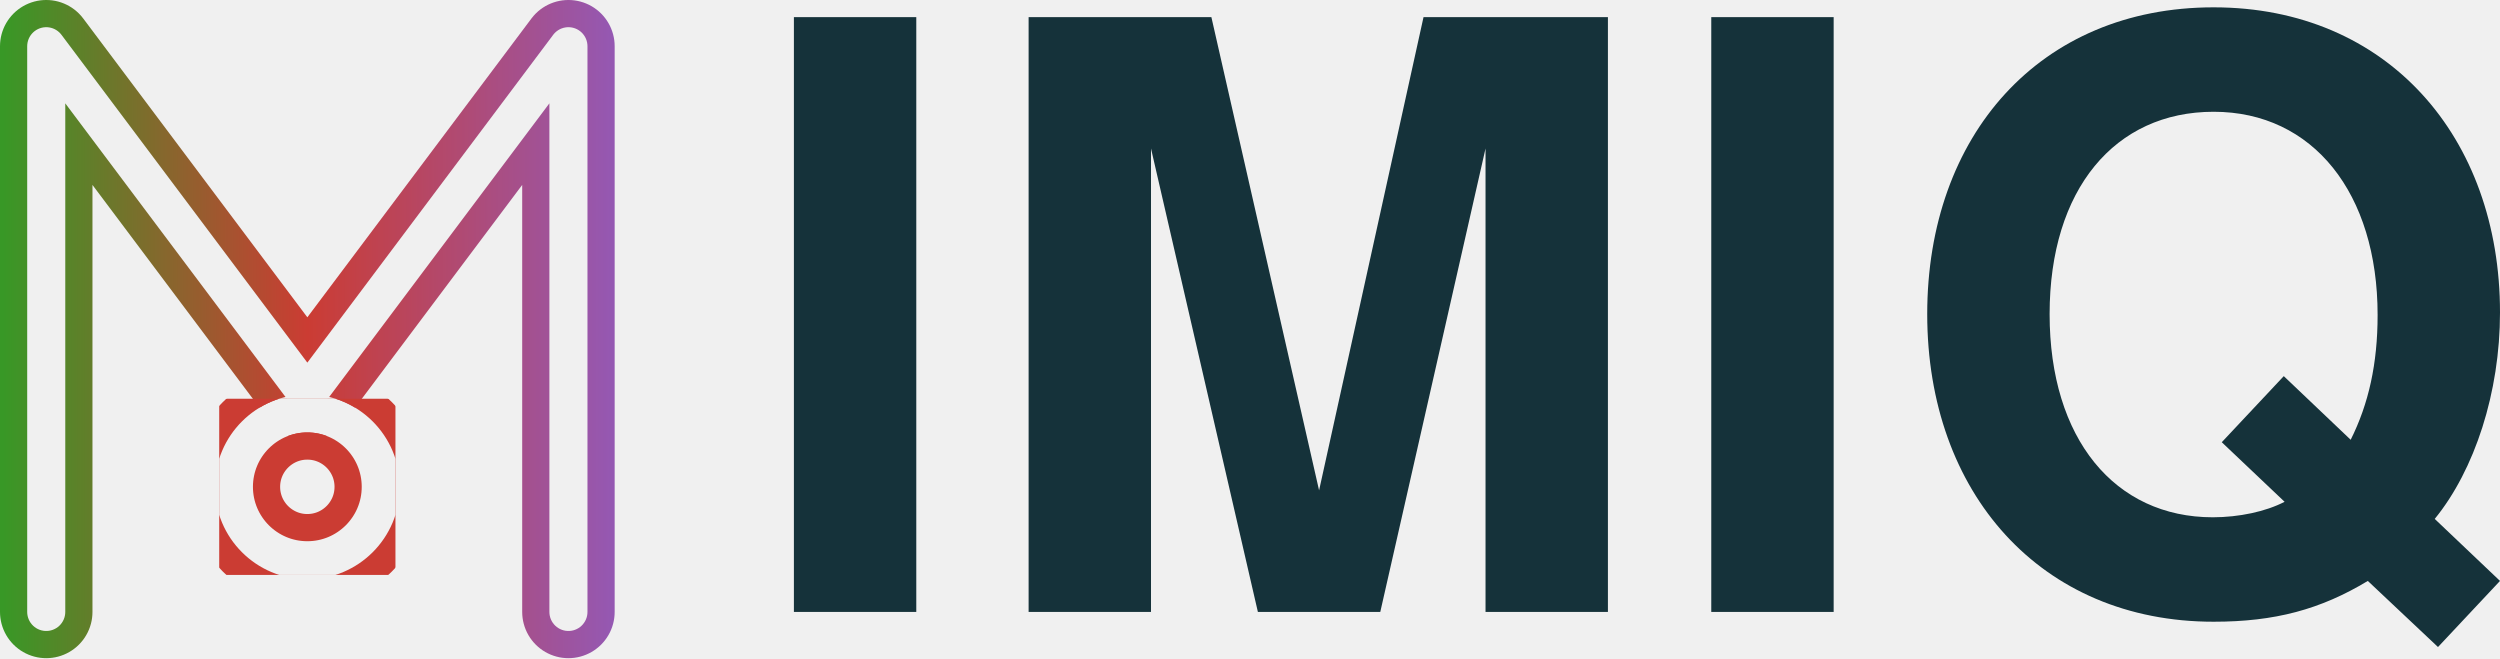
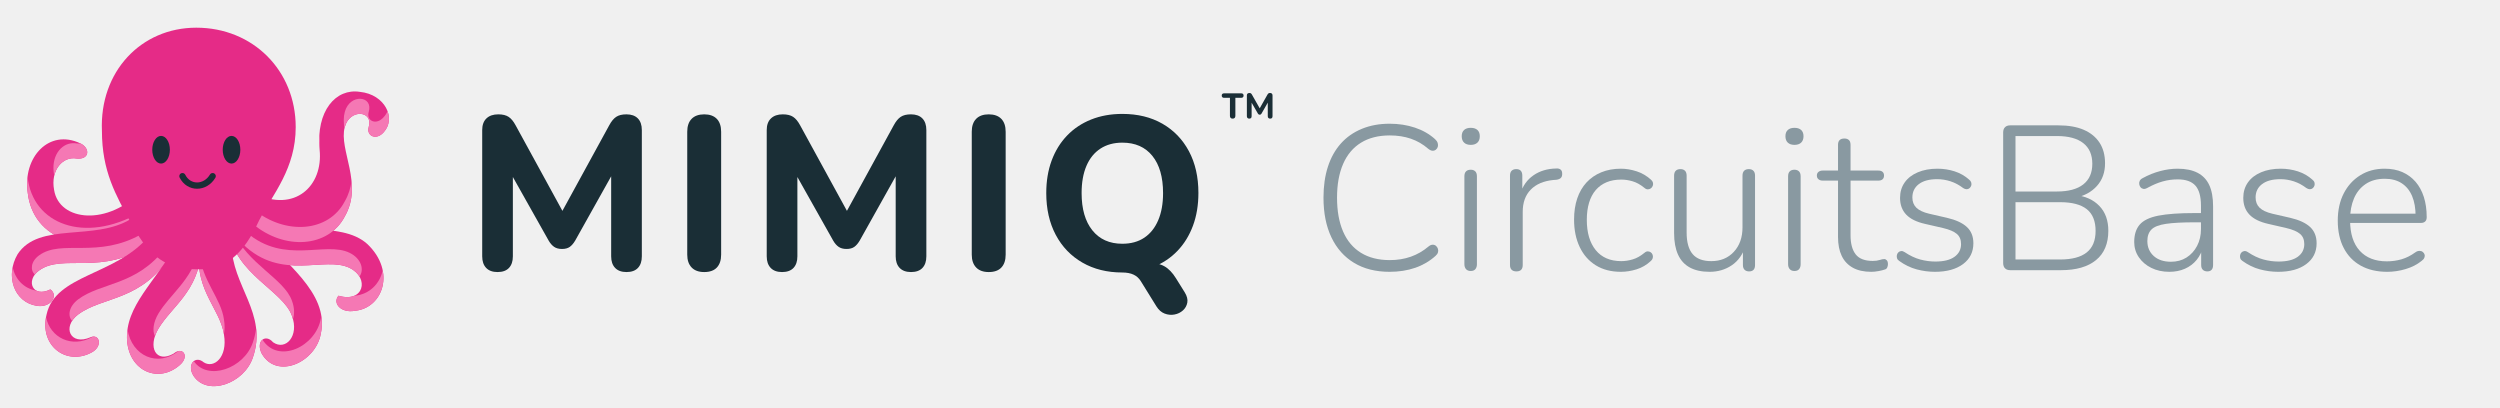
- <svg xmlns="http://www.w3.org/2000/svg" width="459.6" height="120.998" viewBox="36 30 459.6 120.998" version="1.1" id="svg4">
-   <defs id="defs3">
-     <linearGradient id="jl" gradientUnits="userSpaceOnUse" x1="44" y1="0" x2="156" y2="0">
-       <stop offset="0" stop-color="#389826" id="stop1" />
-       <stop offset="0.5" stop-color="#CB3C33" id="stop2" />
-       <stop offset="1" stop-color="#9558B2" id="stop3" />
-     </linearGradient>
-     <mask id="mw">
-       <rect x="0" y="0" width="200" height="200" fill="#ffffff" id="rect3" />
-       <path d="M 52,150 V 46 l 48,64 48,-64 v 104" fill="none" stroke="#000000" stroke-width="7" stroke-linecap="round" stroke-linejoin="round" id="path3" />
-       <circle cx="100" cy="127" r="13.5" fill="none" stroke="#000000" stroke-width="7" id="circle3" />
-     </mask>
-   </defs>
-   <path d="M 52,150 V 46 l 48,64 48,-64 v 104" fill="none" stroke="url(#jl)" stroke-width="17" stroke-linecap="round" stroke-linejoin="round" mask="url(#mw)" id="path4" style="stroke:url(#jl)" transform="translate(-7.5,-7.501699)" />
-   <circle cx="100" cy="127" r="13.5" fill="none" stroke="#cb3c33" stroke-width="17" mask="url(#mw)" id="circle4" transform="translate(-7.5,-7.501699)" />
-   <path d="M 204.45,142.498 V 33.148 h -22.5 V 142.498 Z m 127.15,0 V 33.148 h -33.9 l -19.2,87 -19.8,-87 h -33.6 V 142.498 h 22.5 V 57.298 l 19.65,85.2 h 22.5 l 19.35,-85.2 V 142.498 Z m 41.5,0 V 33.148 h -22.5 V 142.498 Z m 122.5,-5.7 -12,-11.4 c 7.35,-9 12,-23.25 12,-37.95 0,-32.25 -20.7,-56.1 -52.65,-56.1 -31.95,0 -52.65,23.55 -52.65,56.4 0,32.85 20.85,56.55 52.65,56.55 11.25,0 19.65,-2.25 28.35,-7.5 l 12.9,12.15 z m -22.5,-48.9 c 0,9 -1.65,16.35 -4.95,22.95 l -12.3,-11.7 -11.4,12.15 11.55,10.95 c -3.45,1.8 -8.4,2.85 -13.2,2.85 -18,0 -30,-14.4 -30,-37.35 0,-22.95 12,-37.2 30.15,-37.2 18.3,0 30.15,15 30.15,37.35 z" id="text4" style="font-weight:600;font-size:150px;font-family:Montserrat, 'Segoe UI', Helvetica, Arial, sans-serif;letter-spacing:1;fill:#15323a" aria-label="IMIQ" />
+ <svg xmlns="http://www.w3.org/2000/svg" width="1351" height="220" viewBox="0 0 1351 220" role="img">
+   <g transform="scale(.68)">
+     <path fill="#E52B87" d="M113 151 C86 180 47 176 43 151 C40 135 50 124 61 126 C71 127 72 118 64 114 C39 102 18 125 22 153 C26 190 67 206 111 181 Z" />
+     <path fill="#F578B4" d="M 57.943 113.773 C 48.24 114.106 40.281 124.5 43 139 C 43.033 139.204 43.088 139.394 43.125 139.596 C 45.335 130.136 52.886 124.525 61 126 C 71 127 72 118 64 114 C 63.978 113.989 63.956 113.981 63.934 113.971 C 63.056 114.08 62.092 114.109 61 114 C 59.969 113.812 58.947 113.739 57.943 113.773 z M 21.904 140.172 C 21.364 144.243 21.365 148.558 22 153 C 26 190 67 206 111 181 L 113 151 C 112.717 151.304 112.426 151.582 112.141 151.879 L 111 169 C 67 194 26 178 22 141 C 21.96 140.722 21.939 140.449 21.904 140.172 z " transform="" />
+     <path fill="#E52B87" d="M104 174 C75 192 31 176 14 202 C4 219 11 240 29 243 C40 245 47 235 40 230 C26 237 20 223 31 215 C50 201 81 220 119 194 Z" />
+     <path fill="#F578B4" d="M 112.873 185.83 C 77.671 206.01 48.968 189.761 31 203 C 24.336 207.846 23.919 214.887 27.732 218.135 C 28.583 217.034 29.663 215.972 31 215 C 50 201 81 220 119 194 L 112.873 185.83 z M 10.041 212.299 C 7.178 226.545 14.531 240.588 29 243 C 40 245 47 235 40 230 C 35.347 232.327 31.585 232.326 29.029 231.004 C 29.019 231.002 29.01 231.002 29 231 C 18.704 229.284 12.016 221.676 10.041 212.299 z " transform="" />
+     <path fill="#E52B87" d="M118 188 C92 219 44 218 37 250 C31 275 53 291 73 280 C82 275 79 265 72 268 C56 275 49 260 62 250 C82 235 113 240 137 201 Z" />
+     <path fill="#F578B4" d="M 131.387 197.16 C 108.328 227.325 80.474 224.145 62 238 C 54.555 243.727 53.679 251.088 57.287 255.023 C 58.386 253.295 59.94 251.585 62 250 C 82 235 113 240 137 201 L 131.387 197.16 z M 36.584 252.008 C 32.201 275.843 53.542 290.702 73 280 C 81.21 275.439 79.421 266.75 73.732 267.531 C 73.487 267.687 73.266 267.852 73 268 C 57.078 276.757 39.905 268.393 36.584 252.008 z " transform="" />
+     <path fill="#E52B87" d="M140 194 C124 224 99 243 101 271 C103 295 126 305 143 290 C151 283 145 275 138 281 C124 289 117 276 126 261 C137 243 157 232 160 200 Z" />
+     <path fill="#F578B4" d="M 158.035 199.41 C 151.975 222.954 135.578 233.327 126 249 C 121.663 256.229 121.049 262.985 123.137 267.158 C 123.795 265.179 124.733 263.111 126 261 C 137 243 157 232 160 200 L 158.035 199.41 z M 101.336 261.713 C 100.911 264.712 100.771 267.795 101 271 C 103 295 126 305 143 290 C 149.478 284.332 146.774 278.011 141.795 278.996 C 125.6 291.976 104.697 283.194 101.336 261.713 z " transform="" />
+     <path fill="#E52B87" d="M160 191 C151 228 175 244 178 266 C181 284 170 293 162 288 C155 282 148 290 154 299 C165 315 194 305 201 284 C213 249 184 227 184 194 Z" />
+     <path fill="#F578B4" d="M 158.301 200.832 C 155.322 230.812 174.971 245.83 177.926 265.555 C 178.626 262.294 178.737 258.42 178 254 C 175.666 236.885 160.629 223.397 158.301 200.832 z M 203.533 260.953 C 203.11 264.503 202.313 268.17 201 272 C 194.001 292.997 165.009 302.996 154.006 287.006 C 151.389 289.08 150.582 293.872 154 299 C 165 315 194 305 201 284 C 203.849 275.69 204.37 268.119 203.533 260.953 z " transform="" />
+     <path fill="#E52B87" d="M182 184 C187 218 225 231 232 251 C238 267 227 279 217 272 C211 265 203 271 208 281 C220 302 251 288 255 265 C262 232 224 208 207 185 Z" />
+     <path fill="#F578B4" d="M 182 184 C 187 218 225 231 232 251 C 232.334 251.89 232.606 252.766 232.838 253.629 C 234.113 249.66 234.09 244.575 232 239 C 225.901 221.574 196.275 209.456 185.441 184.137 L 182 184 z M 255.35 250.961 C 255.242 251.639 255.145 252.315 255 253 C 251.064 275.63 221.004 289.522 208.607 269.961 C 206.316 271.749 205.415 275.83 208 281 C 220 302 251 288 255 265 C 256.033 260.131 256.064 255.463 255.35 250.961 z " transform="" />
+     <path fill="#E52B87" d="M201 169 C226 190 270 174 292 194 C315 216 304 245 282 247 C271 249 264 241 269 235 C289 241 294 221 278 213 C258 203 224 224 193 194 Z" />
+     <path fill="#F578B4" d="M 195.973 184.713 L 193 194 C 224 224 258 203 278 213 C 281.604 214.802 284.134 217.213 285.676 219.799 C 289.54 214.519 287.391 205.695 278 201 C 258.637 191.319 226.153 210.69 195.973 184.713 z M 304.133 214.822 C 301.854 225.649 293.415 233.962 282 235 C 281.801 235.036 281.614 235.047 281.418 235.076 C 278.354 236.354 274.186 236.556 269 235 C 264 241 271 249 282 247 C 297.383 245.602 307.37 230.999 304.133 214.822 z " transform="" />
+     <path fill="#E52B87" d="M203 154 C234 169 257 148 254 119 C251 88 267 70 286 73 C306 75 315 94 305 105 C299 112 291 108 293 101 C297 88 278 86 274 101 C269 119 289 146 274 172 C261 197 226 199 201 178 Z" />
+     <path fill="#F578B4" d="M 286.5 78.5 C 281.75 78.25 276 81.5 274 89 C 272.896 92.974 273.047 97.406 273.734 102.15 C 273.818 101.765 273.895 101.378 274 101 C 278 86 297 88 293 101 C 291 108 299 112 305 105 C 309.315 100.254 310.086 94.019 307.969 88.303 C 307.293 89.968 306.314 91.554 305 93 C 299 100 291 96 293 89 C 295 82.5 291.25 78.75 286.5 78.5 z M 253.902 105.752 C 253.566 109.475 253.555 113.476 253.898 117.725 C 254.334 114.32 254.386 110.728 254 107 C 253.959 106.578 253.936 106.169 253.902 105.752 z M 279.35 143.67 C 278.724 149.096 277.133 154.57 274 160 C 261.161 184.691 226.868 186.931 201.938 166.752 L 201 178 C 226 199 261 197 274 172 C 279.465 162.528 280.274 152.924 279.35 143.67 z " transform="" />
+     <g fill="#E52B87">
+       <path d="M81 104 C79 57 112 22 156 22 C201 22 235 56 235 101 C235 134 217 154 206 175 C194 201 180 215 156 214 C128 214 116 199 104 177 C92 155 81 136 81 104Z" />
+     </g>
+     <g fill="#1A2E36">
+       <ellipse cx="128" cy="119" rx="7" ry="11" />
+       <ellipse cx="184" cy="119" rx="7" ry="11" />
+     </g>
+     <path d="M145 140 C150 150 163 150 169 140" fill="none" stroke="#1A2E36" stroke-width="5" stroke-linecap="round" />
+   </g>
+   <g fill="#1A2E36" transform="translate(252 146) scale(0.118 -0.118)">
+     <path transform="translate(0 0)" d="M142.951 -8.626Q109 -8.626 90.868 10.349Q72.735 29.325 72.735 63.276V641.724Q72.735 676.362 92.181 694.994Q111.626 713.626 146.204 713.626Q176.216 713.626 193.692 702.09Q211.167 690.554 225.673 663.482L456.698 241.251H423.446L654.471 663.482Q668.977 690.554 686.266 702.09Q703.554 713.626 733.253 713.626Q767.204 713.626 785.493 694.994Q803.782 676.362 803.782 641.724V63.276Q803.782 29.325 785.993 10.349Q768.204 -8.626 733.566 -8.626Q699.615 -8.626 681.482 10.349Q663.35 29.325 663.35 63.276V468.015H684.724L498.529 135.446Q486.963 115.94 473.614 106.53Q460.265 97.121 438.132 97.121Q416 97.121 401.964 106.874Q387.928 116.626 377.049 135.446L189.481 468.702H213.167V63.276Q213.167 29.325 195.379 10.349Q177.59 -8.626 142.951 -8.626Z" />
+     <path transform="translate(941 0)" d="M148.518 -8.626Q110.94 -8.626 90.838 12.319Q70.735 33.265 70.735 71.156V633.844Q70.735 672.422 90.838 693.024Q110.94 713.626 148.518 713.626Q186.095 713.626 206.041 693.024Q225.987 672.422 225.987 633.844V71.156Q225.987 33.265 206.541 12.319Q187.095 -8.626 148.518 -8.626Z" />
+     <path transform="translate(1303 0)" d="M142.951 -8.626Q109 -8.626 90.868 10.349Q72.735 29.325 72.735 63.276V641.724Q72.735 676.362 92.181 694.994Q111.626 713.626 146.204 713.626Q176.216 713.626 193.692 702.09Q211.167 690.554 225.673 663.482L456.698 241.251H423.446L654.471 663.482Q668.977 690.554 686.266 702.09Q703.554 713.626 733.253 713.626Q767.204 713.626 785.493 694.994Q803.782 676.362 803.782 641.724V63.276Q803.782 29.325 785.993 10.349Q768.204 -8.626 733.566 -8.626Q699.615 -8.626 681.482 10.349Q663.35 29.325 663.35 63.276V468.015H684.724L498.529 135.446Q486.963 115.94 473.614 106.53Q460.265 97.121 438.132 97.121Q416 97.121 401.964 106.874Q387.928 116.626 377.049 135.446L189.481 468.702H213.167V63.276Q213.167 29.325 195.379 10.349Q177.59 -8.626 142.951 -8.626Z" />
+     <path transform="translate(2244 0)" d="M148.518 -8.626Q110.94 -8.626 90.838 12.319Q70.735 33.265 70.735 71.156V633.844Q70.735 672.422 90.838 693.024Q110.94 713.626 148.518 713.626Q186.095 713.626 206.041 693.024Q225.987 672.422 225.987 633.844V71.156Q225.987 33.265 206.541 12.319Q187.095 -8.626 148.518 -8.626Z" />
+     <path transform="translate(2606 0)" d="M683.987 -101.41Q699.866 -127.169 695.926 -148.458Q691.987 -169.747 675.854 -184.283Q659.722 -198.819 637.12 -203.102Q614.518 -207.385 592.072 -198.789Q569.626 -190.193 554.434 -165.747L482.928 -50.362Q470.494 -30.181 449.657 -20.404Q428.819 -10.626 397.325 -10.626L514.806 34.325Q561.179 34.325 590.589 17.982Q619.998 1.638 644.119 -37.482ZM398.325 -10.626Q294.132 -10.626 215.44 34.687Q136.747 80 93.338 161.813Q49.928 243.626 49.928 353Q49.928 435.687 74.711 502.343Q99.494 569 145.404 616.657Q191.313 664.313 255.536 689.97Q319.759 715.626 398.325 715.626Q503.518 715.626 581.71 670.813Q659.903 626 703.312 544.687Q746.722 463.374 746.722 353.687Q746.722 271 721.939 204.0Q697.156 137 651.246 88.843Q605.337 40.687 541.114 15.03Q476.891 -10.626 398.325 -10.626ZM398.325 120.987Q457.374 120.987 498.802 148.637Q540.229 176.288 562.537 228.433Q584.844 280.578 584.844 353Q584.844 462.663 535.886 523.338Q486.928 584.013 398.325 584.013Q340.276 584.013 298.348 556.863Q256.42 529.712 234.113 478.067Q211.806 426.422 211.806 353Q211.806 243.71 261.107 182.348Q310.409 120.987 398.325 120.987Z" />
+   </g>
+   <g fill="#1A2E36" transform="translate(660.106 73) scale(0.032 -0.032)">
+     <path transform="translate(0 0)" d="M468.83 277.868Q449.879 277.868 439.047 288.699Q428.216 299.53 428.216 319.481V669.097Q428.216 683.205 433.56 692.536Q438.903 701.868 448.234 706.5Q457.565 711.132 468.252 711.132Q486.203 711.132 495.679 704.934Q505.154 698.735 514.13 682.916L655.408 433.865H634.987L775.554 682.916Q784.53 698.735 794.005 704.934Q803.481 711.132 821.433 711.132Q837.962 711.132 849.715 700.801Q861.468 690.47 861.468 669.097V319.481Q861.468 277.868 821.854 277.868Q801.903 277.868 791.572 288.699Q781.241 299.53 781.241 319.481V578.34H798.662L674.227 360.976Q668.095 351.843 661.318 347.777Q654.541 343.711 644.987 343.711Q636.143 343.711 629.011 347.777Q621.879 351.843 615.746 360.976L490.444 578.34H508.444V319.481Q508.444 277.868 468.83 277.868ZM187.795 277.868Q165.711 277.868 153.958 290.12Q142.205 302.373 142.205 325.168V629.194H43.457Q24.216 629.194 13.885 639.17Q3.554 649.146 3.554 667.097Q3.554 685.759 13.885 695.38Q24.216 705 43.457 705H332.843Q352.084 705 362.415 695.38Q372.746 685.759 372.746 667.097Q372.746 649.146 362.415 639.17Q352.084 629.194 332.843 629.194H234.095V325.168Q234.095 302.373 222.342 290.12Q210.589 277.868 187.795 277.868Z" />
+   </g>
+   <g fill="#8999A1" transform="translate(708.106 146) scale(0.111 -0.111)">
+     <path transform="translate(0 0)" d="M386 -8Q285 -8 213.0 35.5Q141 79 102.5 160.0Q64 241 64 353Q64 437 85.5 503.5Q107 570 148.5 616.5Q190 663 250.5 688.0Q311 713 386 713Q452 713 509.0 694.0Q566 675 607 638Q617 629 620.0 619.0Q623 609 620.5 600.5Q618 592 611.0 586.5Q604 581 594.5 581.5Q585 582 574 591Q536 624 489.5 640.0Q443 656 387 656Q304 656 246.5 620.5Q189 585 159.5 517.0Q130 449 130 353Q130 256 159.5 188.0Q189 120 246.5 84.5Q304 49 387 49Q442 49 489.0 65.5Q536 82 575 115Q586 124 595.5 124.0Q605 124 611.5 118.5Q618 113 621.0 104.5Q624 96 621.5 87.0Q619 78 610 70Q567 31 510.5 11.5Q454 -8 386 -8Z" />
+     <path transform="translate(670 0)" d="M111 -4Q96 -4 88.0 5.0Q80 14 80 29V457Q80 473 88.0 481.0Q96 489 111 489Q125 489 133.0 481.0Q141 473 141 457V29Q141 14 133.5 5.0Q126 -4 111 -4ZM111 610Q90 610 78.5 621.0Q67 632 67 652Q67 672 78.5 682.5Q90 693 111 693Q132 693 143.5 682.5Q155 672 155 652Q155 632 143.5 621.0Q132 610 111 610Z" />
+     <path transform="translate(892 0)" d="M111 -6Q96 -6 88.0 2.0Q80 10 80 25V460Q80 476 88.0 484.0Q96 492 111 492Q125 492 132.5 484.0Q140 476 140 460V371H130Q148 430 194.5 462.0Q241 494 306 495Q318 496 326.0 490.0Q334 484 334 471Q335 457 328.0 449.5Q321 442 305 440L291 439Q220 432 181.0 392.0Q142 352 142 284V25Q142 10 134.5 2.0Q127 -6 111 -6Z" />
+     <path transform="translate(1234 0)" d="M278 -8Q207 -8 156.0 23.5Q105 55 77.5 112.5Q50 170 50 246Q50 304 65.5 349.5Q81 395 110.5 427.0Q140 459 182.5 476.5Q225 494 278 494Q315 494 354.0 481.5Q393 469 425 440Q432 434 434.0 426.0Q436 418 433.0 410.5Q430 403 424.0 398.5Q418 394 409.5 393.5Q401 393 392 401Q364 424 335.5 432.5Q307 441 280 441Q239 441 208.0 428.0Q177 415 155.5 390.0Q134 365 123.0 328.5Q112 292 112 245Q112 151 155.5 97.5Q199 44 280 44Q307 44 335.5 52.5Q364 61 392 84Q401 92 409.5 91.5Q418 91 424.0 86.5Q430 82 432.5 74.5Q435 67 433.0 59.0Q431 51 424 45Q393 16 354.0 4.0Q315 -8 278 -8Z" />
+     <path transform="translate(1693 0)" d="M251 -8Q193 -8 154.5 13.0Q116 34 97.0 76.0Q78 118 78 180V460Q78 476 86.0 484.0Q94 492 109 492Q123 492 131.0 484.0Q139 476 139 460V183Q139 113 168.0 78.5Q197 44 259 44Q327 44 369.0 89.5Q411 135 411 209V460Q411 476 419.0 484.0Q427 492 442 492Q456 492 464.0 484.0Q472 476 472 460V25Q472 -6 443 -6Q429 -6 421.0 2.0Q413 10 413 25V124L425 117Q406 56 359.0 24.0Q312 -8 251 -8Z" />
+     <path transform="translate(2246 0)" d="M111 -4Q96 -4 88.0 5.0Q80 14 80 29V457Q80 473 88.0 481.0Q96 489 111 489Q125 489 133.0 481.0Q141 473 141 457V29Q141 14 133.5 5.0Q126 -4 111 -4ZM111 610Q90 610 78.5 621.0Q67 632 67 652Q67 672 78.5 682.5Q90 693 111 693Q132 693 143.5 682.5Q155 672 155 652Q155 632 143.5 621.0Q132 610 111 610Z" />
+     <path transform="translate(2468 0)" d="M263 -8Q209 -8 173.0 12.0Q137 32 119.0 69.5Q101 107 101 162V436H27Q14 436 6.0 442.5Q-2 449 -2 461Q-2 472 6.0 478.5Q14 485 27 485H101V610Q101 626 109.0 633.5Q117 641 132 641Q146 641 154.0 633.5Q162 626 162 610V485H297Q311 485 318.0 478.5Q325 472 325 461Q325 449 318.0 442.5Q311 436 297 436H162V170Q162 109 187.0 77.0Q212 45 270 45Q290 45 303.5 49.5Q317 54 326 54Q333 54 338.5 48.0Q344 42 344 29Q344 21 340.5 13.0Q337 5 328 3Q317 -1 298.0 -4.5Q279 -8 263 -8Z" />
+     <path transform="translate(2803 0)" d="M238 -8Q193 -8 148.5 4.0Q104 16 64 45Q56 50 53.5 57.5Q51 65 52.5 73.0Q54 81 59.5 86.5Q65 92 73.0 93.0Q81 94 90 88Q129 62 166.0 52.0Q203 42 240 42Q301 42 333.0 65.0Q365 88 365 127Q365 159 344.5 176.5Q324 194 278 205L191 225Q128 239 98.0 270.5Q68 302 68 352Q68 395 90.5 427.0Q113 459 154.5 476.5Q196 494 250 494Q294 494 334.0 481.0Q374 468 404 441Q412 435 414.5 427.0Q417 419 414.5 411.5Q412 404 406.0 399.0Q400 394 392.0 394.0Q384 394 375 400Q346 422 314.0 432.5Q282 443 249 443Q191 443 159.5 419.0Q128 395 128 354Q128 323 147.5 304.0Q167 285 209 275L296 255Q361 240 393.0 210.5Q425 181 425 131Q425 67 374.5 29.5Q324 -8 238 -8Z" />
+     <path transform="translate(3281 0)" d="M126 0Q110 0 101.0 9.0Q92 18 92 35V670Q92 687 101.0 696.0Q110 705 126 705H361Q434 705 484.0 683.5Q534 662 561.0 621.0Q588 580 588 520Q588 454 548.5 410.0Q509 366 442 352V366Q517 358 560.5 312.5Q604 267 604 192Q604 98 544.0 49.0Q484 0 374 0ZM152 52H369Q456 52 499.0 86.5Q542 121 542 191Q542 263 499.0 297.0Q456 331 369 331H152ZM152 383H354Q438 383 482.0 417.5Q526 452 526 518Q526 584 482.0 618.5Q438 653 354 653H152Z" />
+     <path transform="translate(3952 0)" d="M230 -8Q181 -8 142.5 11.0Q104 30 81.5 63.0Q59 96 59 137Q59 191 86.0 222.0Q113 253 177.0 265.5Q241 278 353 278H396V233H354Q264 233 213.5 225.5Q163 218 143.0 198.0Q123 178 123 142Q123 97 154.0 69.0Q185 41 238 41Q281 41 313.5 61.5Q346 82 365.0 118.0Q384 154 384 200V314Q384 381 357.0 411.5Q330 442 271 442Q233 442 197.5 432.0Q162 422 122 400Q111 394 102.5 396.0Q94 398 89.5 404.0Q85 410 83.5 418.5Q82 427 86.0 435.0Q90 443 100 448Q142 471 185.5 482.5Q229 494 270 494Q329 494 367.5 474.0Q406 454 424.5 414.0Q443 374 443 311V25Q443 10 436.0 2.0Q429 -6 415 -6Q401 -6 393.0 2.0Q385 10 385 25V117H395Q386 78 363.0 50.0Q340 22 306.0 7.0Q272 -8 230 -8Z" />
+     <path transform="translate(4474 0)" d="M238 -8Q193 -8 148.5 4.0Q104 16 64 45Q56 50 53.5 57.5Q51 65 52.5 73.0Q54 81 59.5 86.5Q65 92 73.0 93.0Q81 94 90 88Q129 62 166.0 52.0Q203 42 240 42Q301 42 333.0 65.0Q365 88 365 127Q365 159 344.5 176.5Q324 194 278 205L191 225Q128 239 98.0 270.5Q68 302 68 352Q68 395 90.5 427.0Q113 459 154.5 476.5Q196 494 250 494Q294 494 334.0 481.0Q374 468 404 441Q412 435 414.5 427.0Q417 419 414.5 411.5Q412 404 406.0 399.0Q400 394 392.0 394.0Q384 394 375 400Q346 422 314.0 432.5Q282 443 249 443Q191 443 159.5 419.0Q128 395 128 354Q128 323 147.5 304.0Q167 285 209 275L296 255Q361 240 393.0 210.5Q425 181 425 131Q425 67 374.5 29.5Q324 -8 238 -8Z" />
+     <path transform="translate(4952 0)" d="M291 -8Q216 -8 162.0 22.0Q108 52 79.0 108.0Q50 164 50 241Q50 317 79.0 373.5Q108 430 159.5 462.0Q211 494 278 494Q327 494 364.5 477.5Q402 461 428.5 430.5Q455 400 469.0 356.5Q483 313 483 258Q483 244 475.5 237.0Q468 230 455 230H94V275H445L429 262Q429 320 412.0 360.5Q395 401 361.5 423.0Q328 445 279 445Q224 445 186.0 419.5Q148 394 129.0 349.5Q110 305 110 247V242Q110 146 157.0 94.5Q204 43 289 43Q326 43 360.5 53.0Q395 63 428 87Q438 94 447.5 94.0Q457 94 463.5 89.0Q470 84 472.5 76.5Q475 69 471.5 60.5Q468 52 458 45Q426 19 381.0 5.5Q336 -8 291 -8Z" />
+   </g>
</svg>
